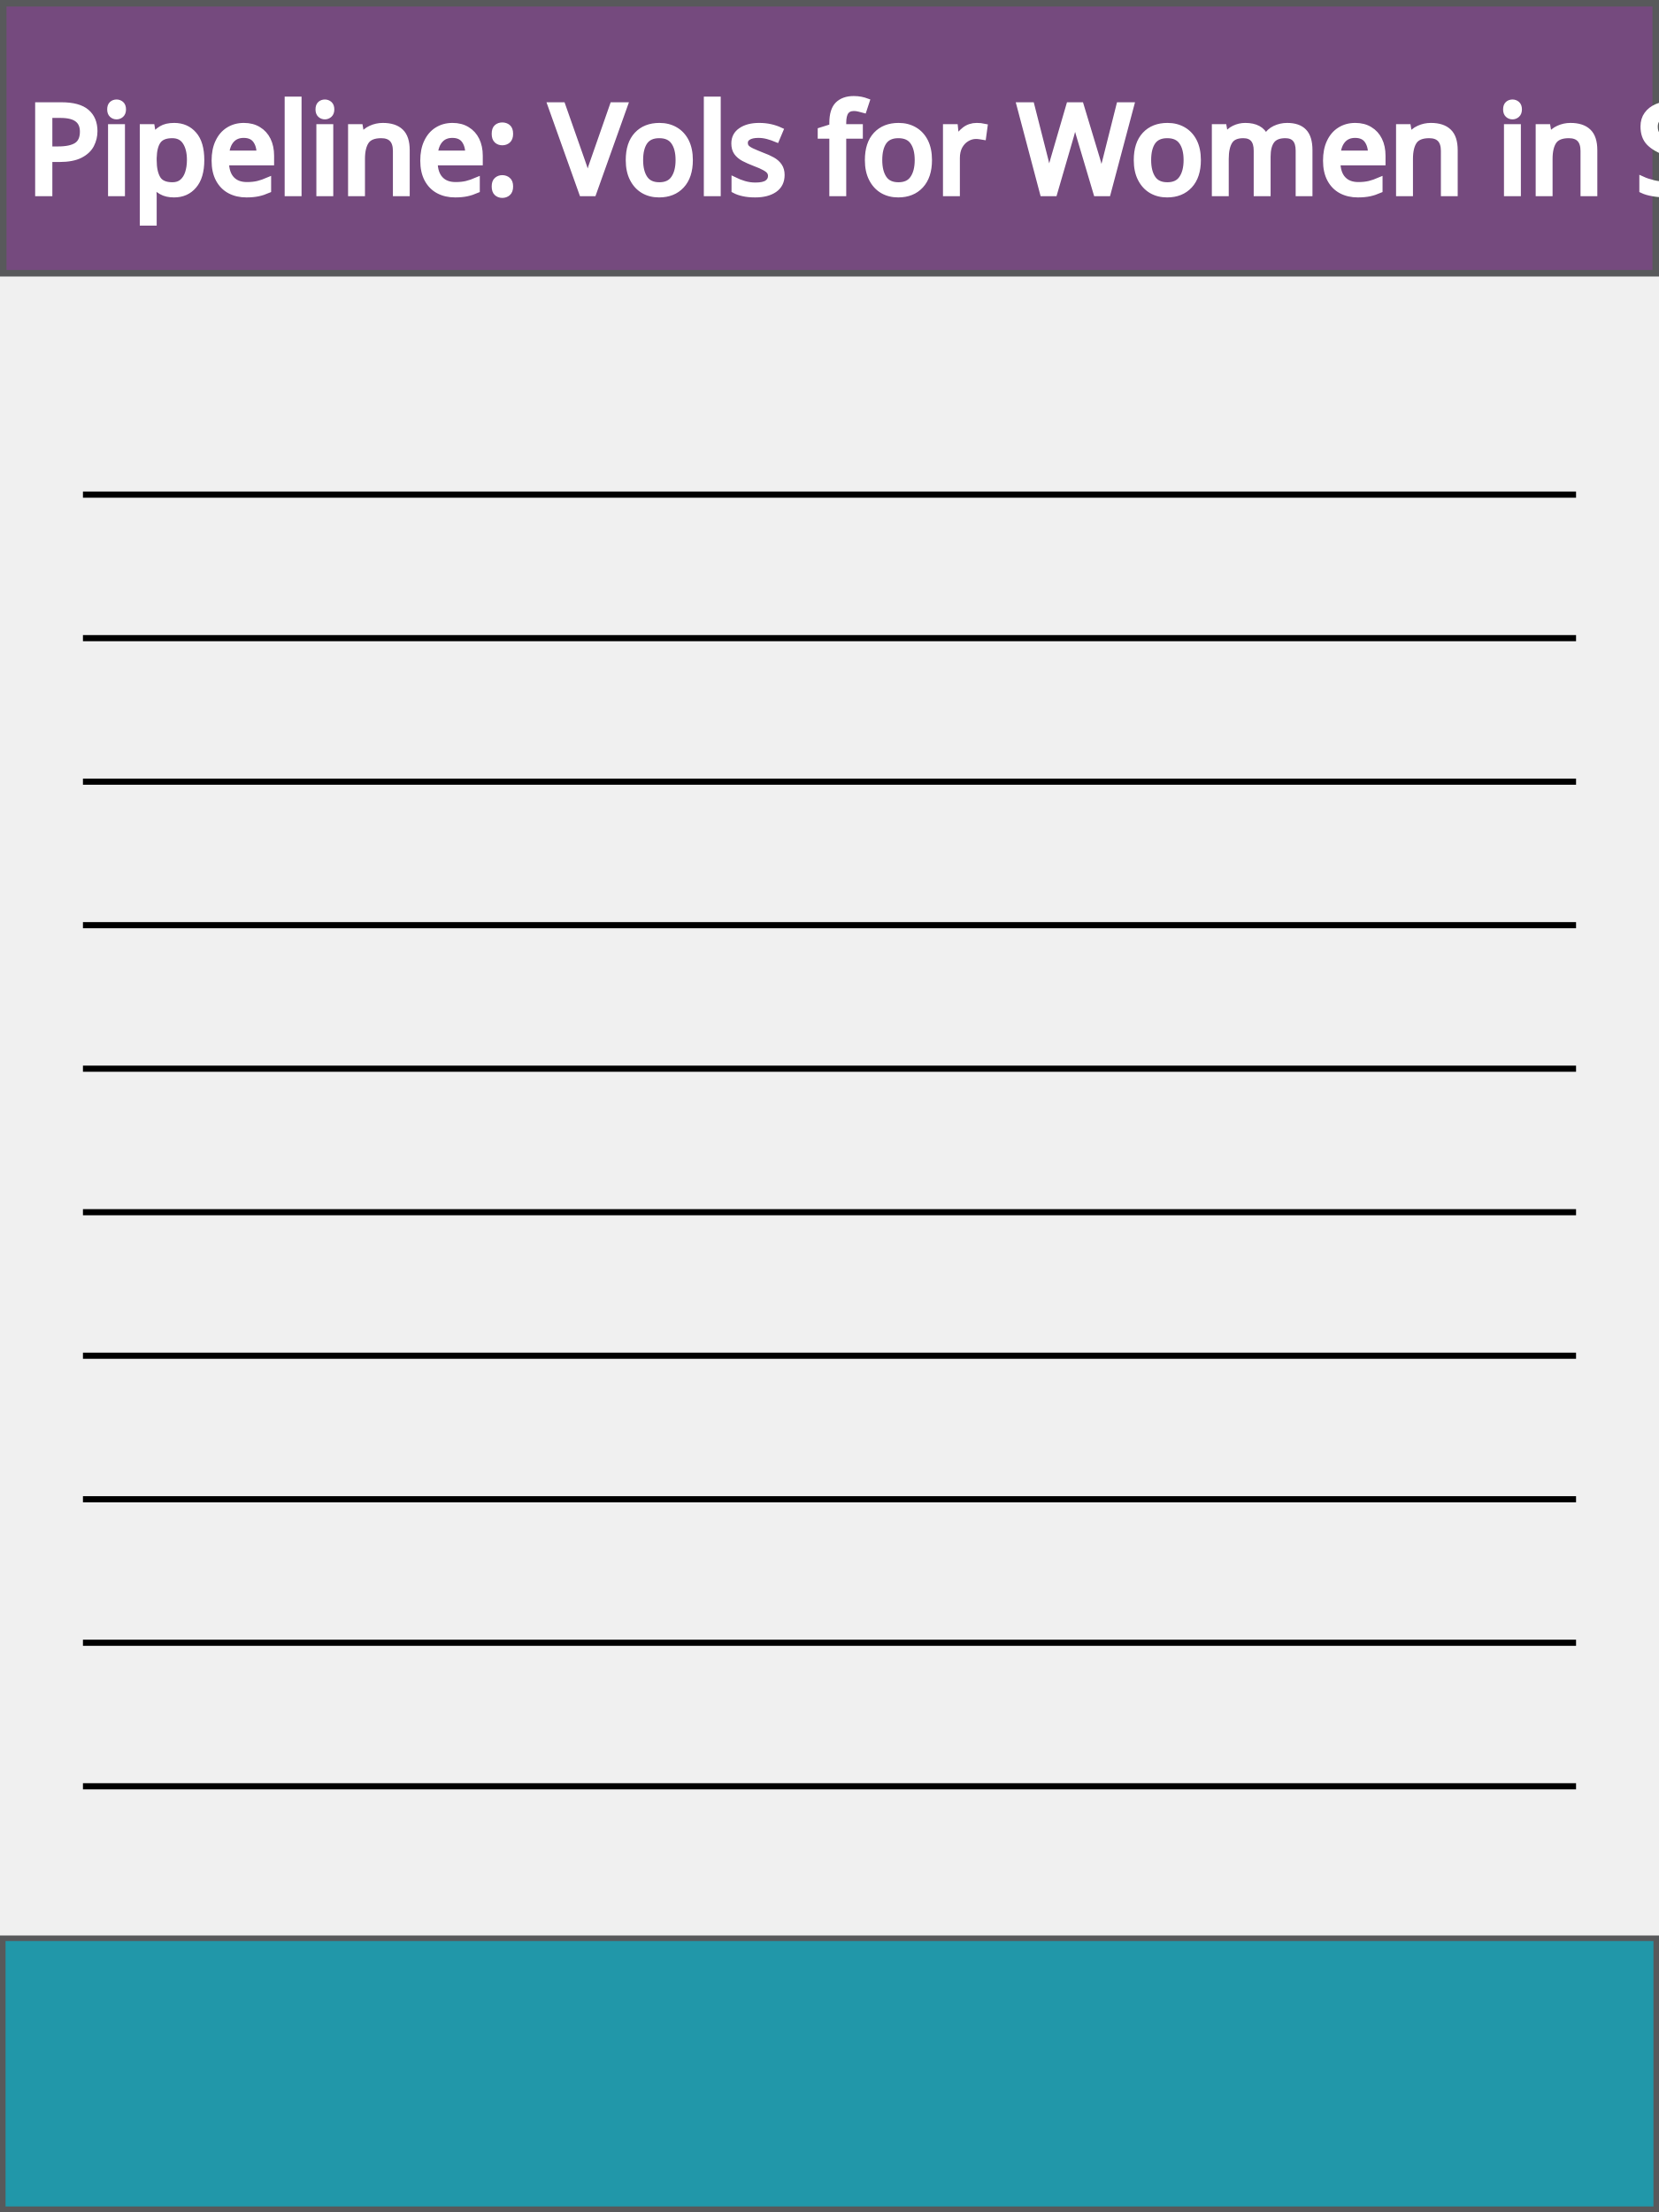
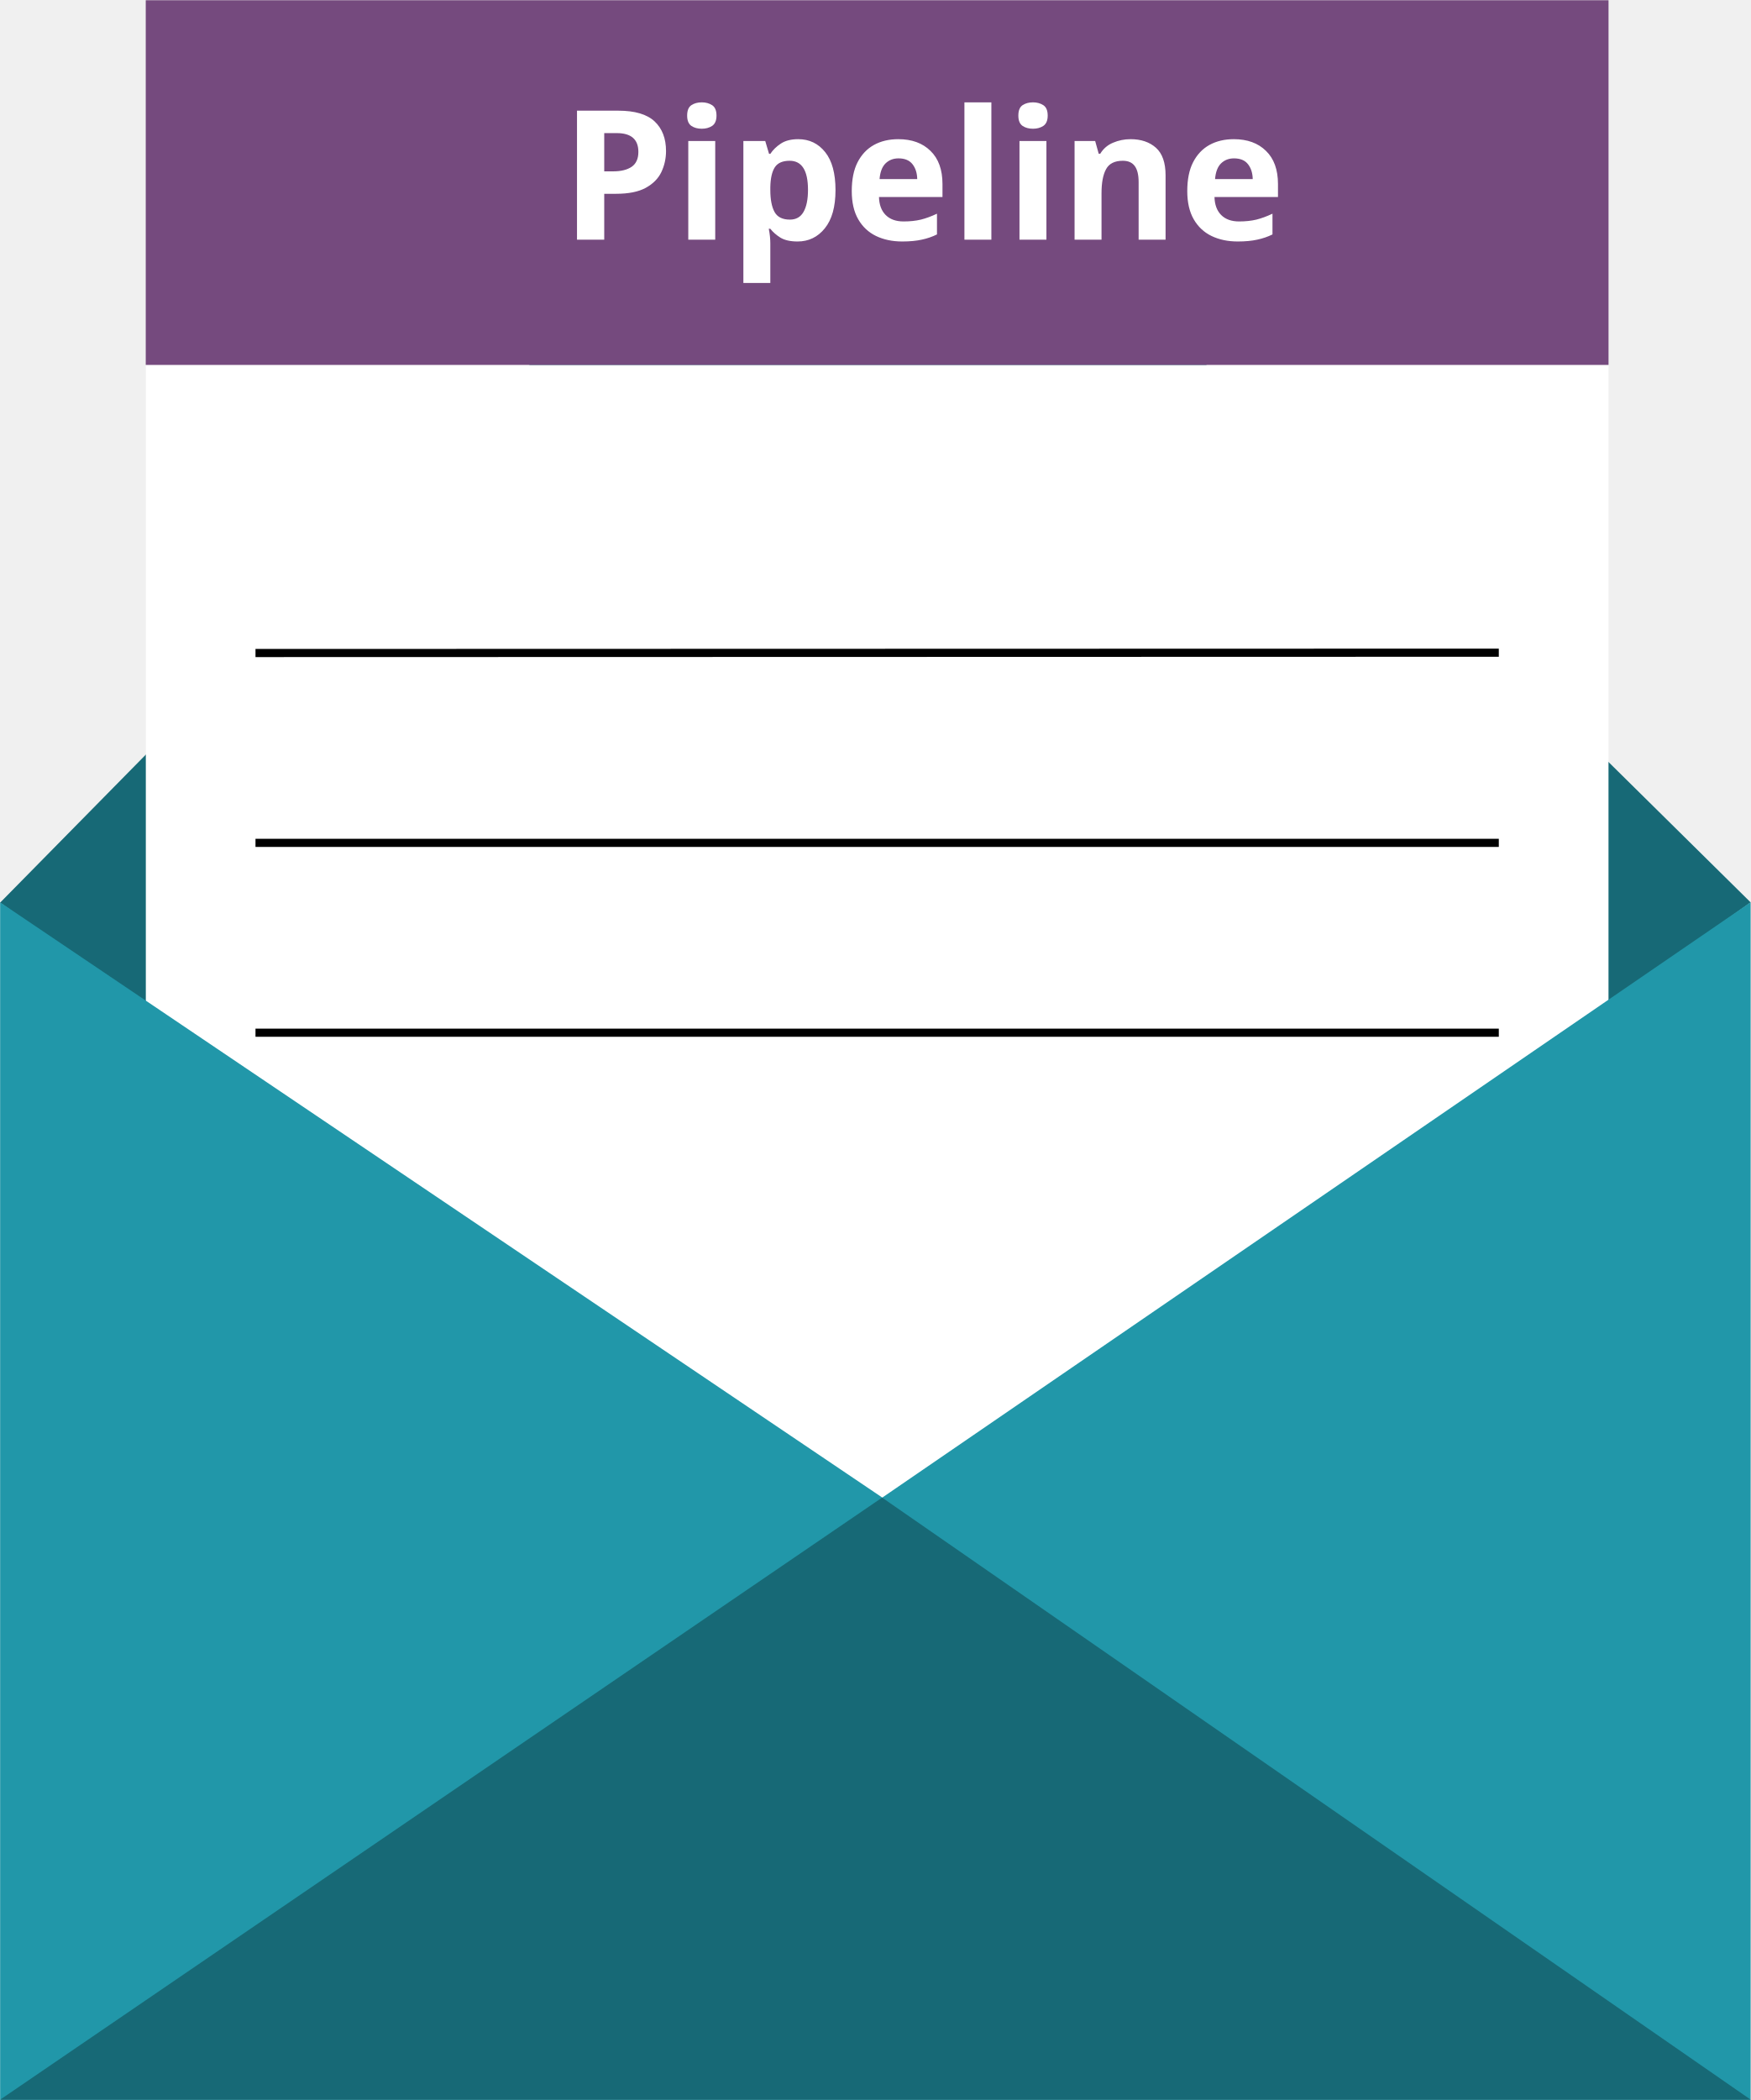
- <svg xmlns="http://www.w3.org/2000/svg" version="1.1" id="svg2" viewBox="0 0 270 360" height="4in" width="3in">
+ <svg xmlns="http://www.w3.org/2000/svg" version="1.1" id="svg2" viewBox="0 0 193.901 232.467" height="2.583in" width="2.154in">
  <defs id="defs4" />
-   <g transform="translate(0,-647.3622)" id="layer1">
-     <rect y="647.892" x="0.529" height="43.941" width="268.941" id="rect4136" style="opacity:1;fill:#754a7e;fill-opacity:1;stroke:#58595b;stroke-width:1.059;stroke-linecap:butt;stroke-linejoin:miter;stroke-miterlimit:4;stroke-dasharray:none;stroke-dashoffset:0;stroke-opacity:1" />
-     <rect y="962.813" x="0.451" height="44.098" width="269.098" id="rect4138" style="opacity:1;fill:#2197a9;fill-opacity:1;stroke:#58595b;stroke-width:0.902;stroke-linecap:butt;stroke-linejoin:miter;stroke-miterlimit:4;stroke-dasharray:none;stroke-dashoffset:0;stroke-opacity:1" />
-     <path id="path4140" d="m 13.5,727.863 243,0" style="fill:none;fill-rule:evenodd;stroke:#000000;stroke-width:0.999px;stroke-linecap:butt;stroke-linejoin:miter;stroke-opacity:1" />
-     <path id="path4140-7" d="m 13.5,751.22 243,0" style="fill:none;fill-rule:evenodd;stroke:#000000;stroke-width:0.999px;stroke-linecap:butt;stroke-linejoin:miter;stroke-opacity:1" />
-     <path id="path4140-7-9" d="m 13.5,797.934 243,0" style="fill:none;fill-rule:evenodd;stroke:#000000;stroke-width:0.999px;stroke-linecap:butt;stroke-linejoin:miter;stroke-opacity:1" />
-     <path id="path4140-7-0" d="m 13.5,844.648 243,0" style="fill:none;fill-rule:evenodd;stroke:#000000;stroke-width:0.999px;stroke-linecap:butt;stroke-linejoin:miter;stroke-opacity:1" />
-     <path id="path4140-7-8" d="m 13.5,891.362 243,0" style="fill:none;fill-rule:evenodd;stroke:#000000;stroke-width:0.999px;stroke-linecap:butt;stroke-linejoin:miter;stroke-opacity:1" />
-     <path id="path4140-7-1" d="m 13.5,938.076 243,0" style="fill:none;fill-rule:evenodd;stroke:#000000;stroke-width:0.999px;stroke-linecap:butt;stroke-linejoin:miter;stroke-opacity:1" />
-     <path id="path4140-7-3" d="m 13.5,914.719 243,0" style="fill:none;fill-rule:evenodd;stroke:#000000;stroke-width:0.999px;stroke-linecap:butt;stroke-linejoin:miter;stroke-opacity:1" />
-     <path id="path4140-7-87" d="m 13.5,868.005 243,0" style="fill:none;fill-rule:evenodd;stroke:#000000;stroke-width:0.999px;stroke-linecap:butt;stroke-linejoin:miter;stroke-opacity:1" />
-     <path id="path4140-7-09" d="m 13.5,821.291 243,0" style="fill:none;fill-rule:evenodd;stroke:#000000;stroke-width:0.999px;stroke-linecap:butt;stroke-linejoin:miter;stroke-opacity:1" />
-     <path id="path4140-7-5" d="m 13.5,774.577 243,0" style="fill:none;fill-rule:evenodd;stroke:#000000;stroke-width:0.999px;stroke-linecap:butt;stroke-linejoin:miter;stroke-opacity:1" />
-     <text id="text4232" y="678.791" x="4.286" style="font-style:normal;font-variant:normal;font-weight:200;font-stretch:normal;font-size:20px;line-height:125%;font-family:'Source Sans Pro';-inkscape-font-specification:'Source Sans Pro, Ultra-Light';text-align:start;letter-spacing:0px;word-spacing:0px;writing-mode:lr-tb;text-anchor:start;fill:#ffffff;fill-opacity:1;stroke:#ffffff;stroke-width:1px;stroke-linecap:butt;stroke-linejoin:miter;stroke-opacity:1;" xml:space="preserve">
-       <tspan y="678.791" x="4.286" id="tspan4236">Pipeline: Vols for Women in STEM</tspan>
-     </text>
+   <g transform="translate(-87.24225,-730.0218)" id="layer1">
+     <path id="path4249" d="m 280.349,829.848 -97.511,-96.28 -94.816,96.306 96.837,67.97 z" style="fill:#176976;fill-opacity:1;fill-rule:evenodd;stroke:#176976;stroke-width:1px;stroke-linecap:butt;stroke-linejoin:miter;stroke-opacity:1" />
+     <g transform="translate(-23.73859,-2.484771)" id="g4240">
+       <rect style="opacity:1;fill:#ffffff;fill-opacity:1;stroke:#ffffff;stroke-width:0.93;stroke-linecap:butt;stroke-linejoin:miter;stroke-miterlimit:4;stroke-dasharray:none;stroke-dashoffset:0;stroke-opacity:1" id="rect4238" width="161.059" height="134.462" x="127.596" y="773.35" />
+       <rect style="opacity:1;fill:#754a7e;fill-opacity:1;stroke:#754a7e;stroke-width:0.778;stroke-linecap:butt;stroke-linejoin:miter;stroke-miterlimit:4;stroke-dasharray:none;stroke-dashoffset:0;stroke-opacity:1" id="rect4136" width="161.222" height="39.6" x="127.512" y="732.896" />
+       <path style="fill:none;fill-rule:evenodd;stroke:#000000;stroke-width:0.9;stroke-linecap:butt;stroke-linejoin:miter;stroke-miterlimit:4;stroke-dasharray:none;stroke-opacity:1" d="m 139.277,804.785 137.694,-0.036" id="path4140" />
+       <path style="fill:none;fill-rule:evenodd;stroke:#000000;stroke-width:0.9;stroke-linecap:butt;stroke-linejoin:miter;stroke-miterlimit:4;stroke-dasharray:none;stroke-opacity:1" d="m 139.277,825.805 137.694,0" id="path4140-7" />
+       <path style="fill:none;fill-rule:evenodd;stroke:#000000;stroke-width:0.9;stroke-linecap:butt;stroke-linejoin:miter;stroke-miterlimit:4;stroke-dasharray:none;stroke-opacity:1" d="m 139.277,846.825 137.694,0" id="path4140-7-5" />
+       <text id="text4257" y="759.018" x="173.087" style="font-style:normal;font-variant:normal;font-weight:bold;font-stretch:normal;font-size:20px;line-height:125%;font-family:'Source Sans Pro';-inkscape-font-specification:'Source Sans Pro, Bold';text-align:start;letter-spacing:0px;word-spacing:0px;writing-mode:lr-tb;text-anchor:start;fill:#ffffff;fill-opacity:1;stroke:none;stroke-width:1px;stroke-linecap:butt;stroke-linejoin:miter;stroke-opacity:1" xml:space="preserve">
+         <tspan y="759.018" x="173.087" id="tspan4259">Pipeline</tspan>
+       </text>
+     </g>
+     <g transform="translate(0,54)" id="g4253">
+       <path style="fill:#2197a9;fill-rule:evenodd;stroke:#2197a9;stroke-width:1px;stroke-linecap:butt;stroke-linejoin:miter;stroke-opacity:1" d="m 87.757,776.846 97.201,65.57 95.662,-65.57 0,131.142 -192.863,0 z" id="path4247" />
+       <path style="fill:#176976;fill-opacity:1;fill-rule:evenodd;stroke:#176976;stroke-width:1;stroke-linecap:butt;stroke-linejoin:miter;stroke-miterlimit:4;stroke-dasharray:none;stroke-opacity:1" d="m 184.933,842.422 -96.071,65.566 190.682,0 z" id="path4251" />
+     </g>
  </g>
</svg>
